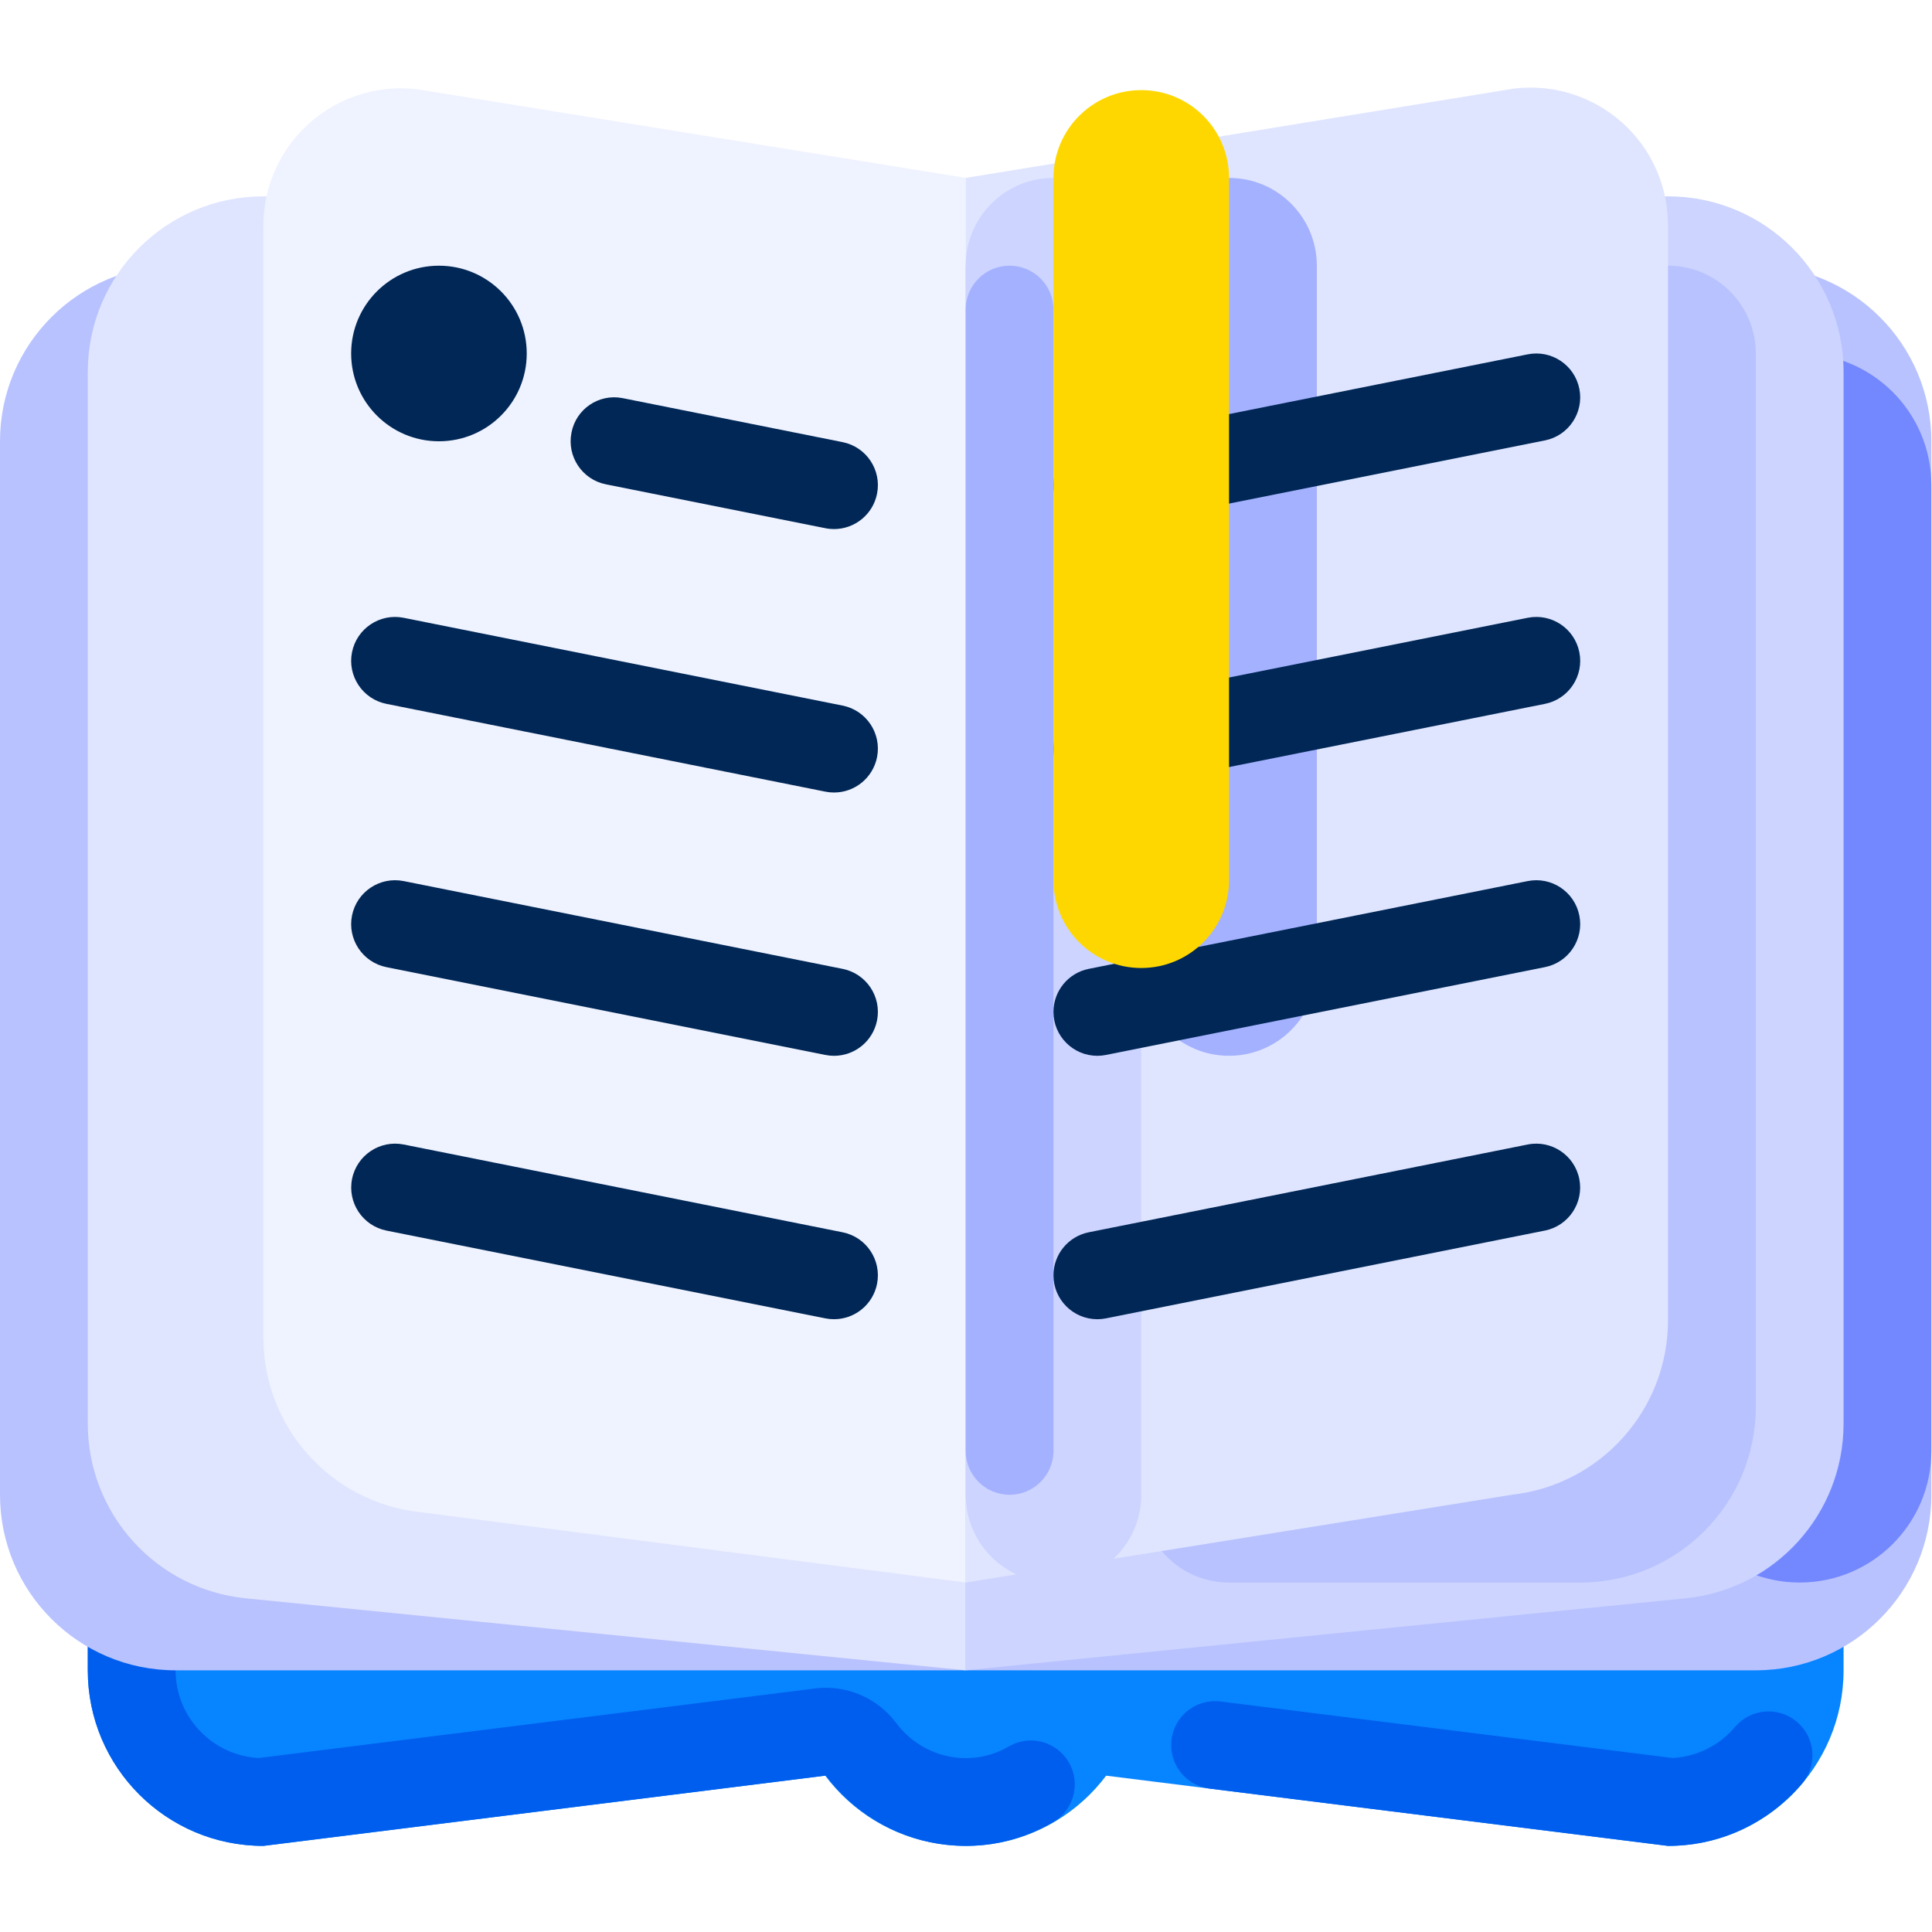
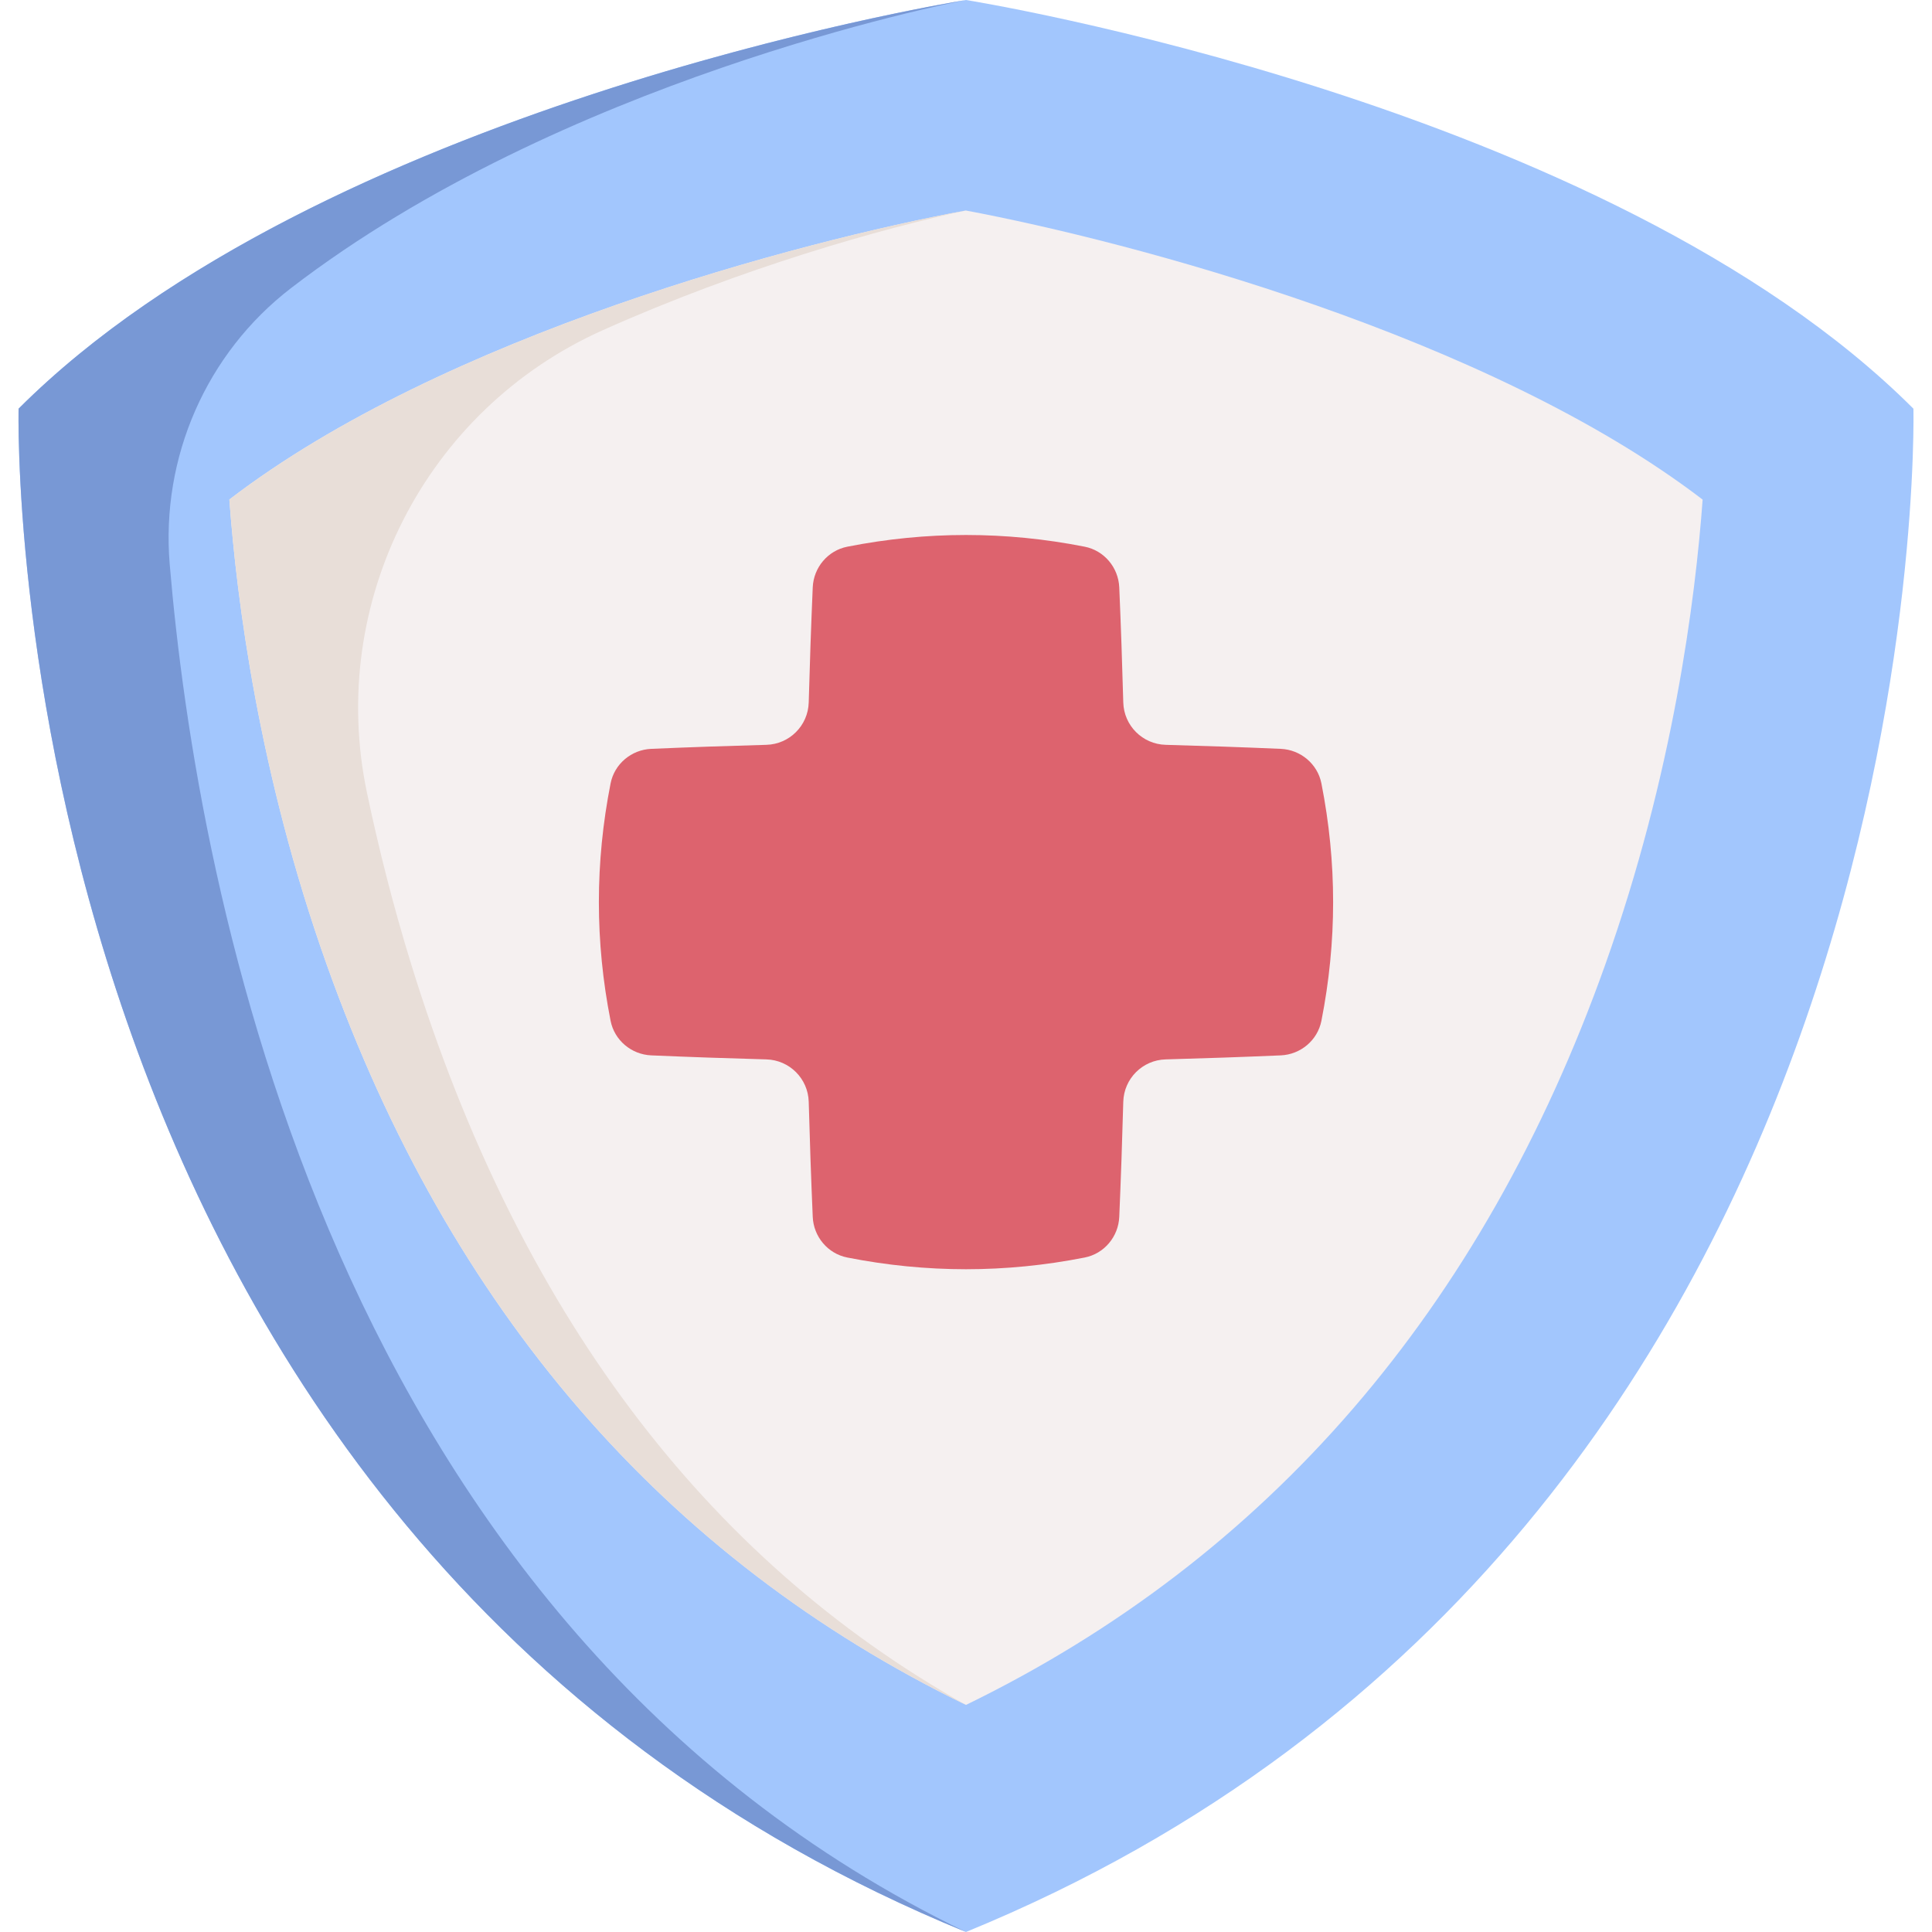
- <svg xmlns="http://www.w3.org/2000/svg" height="644pt" version="1.1" viewBox="0 -29 644.215 644" width="644pt">
-   <g id="surface1">
-     <path d="M 380.547 527.852 C 380.547 560.188 354.332 586.398 322 586.398 C 289.664 586.398 263.453 560.188 263.453 527.852 C 263.453 495.52 289.664 469.309 322 469.309 C 354.332 469.309 380.547 495.52 380.547 527.852 Z M 380.547 527.852 " style=" stroke:none;fill-rule:nonzero;fill:rgb(2.745%,51.765%,100%);fill-opacity:1;" />
-     <path d="M 556.18 586.398 L 322 557.125 L 87.816 586.398 C 55.484 586.398 29.273 560.188 29.273 527.852 L 29.273 147.309 C 29.273 114.973 55.484 88.762 87.816 88.762 L 263.453 59.488 C 295.789 59.488 322 85.699 322 118.035 C 322 85.699 348.211 59.488 380.547 59.488 L 556.18 88.762 C 588.516 88.762 614.727 114.973 614.727 147.309 L 614.727 527.852 C 614.727 560.188 588.516 586.398 556.18 586.398 Z M 556.18 586.398 " style=" stroke:none;fill-rule:nonzero;fill:rgb(2.745%,51.765%,100%);fill-opacity:1;" />
-     <path d="M 43.91 498.328 C 35.824 498.328 29.273 504.879 29.273 512.965 L 29.273 527.852 C 29.273 560.188 55.484 586.398 87.82 586.398 L 275.402 562.949 C 286.375 577.672 303.641 586.359 322 586.398 L 322.645 586.398 L 322.715 586.395 L 322.883 586.395 L 322.965 586.391 L 323 586.391 L 323.117 586.387 L 323.281 586.387 L 323.355 586.383 L 323.402 586.383 L 323.473 586.379 L 323.594 586.379 L 323.645 586.375 L 323.711 586.375 L 323.762 586.371 L 323.832 586.371 L 323.879 586.367 L 323.949 586.367 L 323.996 586.363 L 324.082 586.363 L 324.113 586.359 L 324.23 586.355 L 324.266 586.355 L 324.348 586.352 L 324.395 586.352 L 324.465 586.348 L 324.52 586.344 L 324.582 586.344 L 324.633 586.34 L 324.703 586.336 L 324.754 586.336 L 324.82 586.332 L 324.871 586.328 L 324.938 586.328 L 324.988 586.324 L 325.062 586.32 L 325.105 586.316 L 325.203 586.312 L 325.23 586.312 L 325.34 586.305 L 325.379 586.305 L 325.453 586.301 L 325.5 586.297 L 325.574 586.293 L 325.621 586.289 L 325.691 586.285 L 325.742 586.281 L 325.809 586.277 L 325.859 586.277 L 325.926 586.273 L 325.977 586.27 L 326.043 586.262 L 326.094 586.258 L 326.168 586.254 L 326.211 586.25 L 326.324 586.242 L 326.348 586.242 L 326.441 586.234 L 326.484 586.23 L 326.559 586.227 L 326.605 586.223 L 326.676 586.215 L 326.727 586.211 L 326.793 586.207 L 326.844 586.203 L 326.906 586.199 L 326.961 586.195 L 327.023 586.188 L 327.074 586.184 L 327.148 586.18 L 327.277 586.168 L 327.305 586.164 L 327.422 586.152 L 327.453 586.152 L 327.582 586.141 L 327.652 586.133 L 327.703 586.125 L 327.77 586.121 L 327.82 586.113 L 327.883 586.109 L 327.938 586.105 L 328 586.098 L 328.051 586.09 L 328.117 586.086 L 328.168 586.078 L 328.238 586.07 L 328.285 586.066 L 328.367 586.059 L 328.406 586.055 L 328.512 586.043 L 328.551 586.035 L 328.625 586.027 L 328.676 586.023 L 328.742 586.016 L 328.789 586.008 L 328.855 586 L 328.906 585.996 L 328.973 585.988 L 329.02 585.98 L 329.09 585.973 L 329.137 585.965 L 329.207 585.957 L 329.254 585.949 L 329.324 585.941 L 329.367 585.938 L 329.48 585.922 L 329.508 585.918 L 329.594 585.906 L 329.645 585.902 L 329.707 585.895 L 329.762 585.887 L 329.824 585.879 L 329.875 585.871 L 329.941 585.863 L 329.992 585.855 L 330.055 585.848 L 330.105 585.84 L 330.168 585.828 L 330.223 585.824 L 330.285 585.812 L 330.332 585.809 L 330.41 585.797 L 330.449 585.789 L 330.562 585.773 L 330.594 585.77 L 330.672 585.758 L 330.836 585.73 L 330.902 585.723 L 330.953 585.711 L 331.016 585.703 L 331.066 585.695 L 331.129 585.684 L 331.18 585.676 L 331.246 585.668 L 331.297 585.66 L 331.363 585.648 L 331.41 585.641 L 331.496 585.625 L 331.523 585.621 L 331.633 585.602 L 331.672 585.598 L 331.746 585.582 L 331.797 585.574 L 331.859 585.562 L 331.91 585.555 L 331.973 585.543 L 332.023 585.535 L 332.086 585.523 L 332.137 585.516 L 332.199 585.504 L 332.25 585.496 L 332.312 585.484 L 332.359 585.477 L 332.438 585.461 L 332.473 585.453 L 332.586 585.434 L 332.602 585.43 L 332.742 585.406 L 332.809 585.395 L 332.855 585.383 L 332.922 585.371 L 332.973 585.363 L 333.035 585.352 L 333.086 585.34 L 333.148 585.328 L 333.199 585.316 L 333.262 585.305 L 333.309 585.297 L 333.375 585.281 L 333.422 585.273 L 333.488 585.262 L 333.535 585.25 L 333.641 585.23 L 333.691 585.219 L 333.754 585.207 L 333.805 585.195 L 333.867 585.184 L 333.918 585.172 L 333.977 585.16 L 334.027 585.148 L 334.09 585.137 L 334.141 585.125 L 334.203 585.109 L 334.25 585.102 L 334.316 585.086 L 334.363 585.074 L 334.43 585.062 L 334.477 585.051 L 334.551 585.035 L 334.586 585.027 L 334.695 585.004 L 334.73 584.996 L 334.809 584.977 L 334.852 584.969 L 334.918 584.953 L 335.027 584.926 L 335.082 584.914 L 335.141 584.902 L 335.191 584.891 L 335.25 584.875 L 335.305 584.863 L 335.359 584.848 L 335.41 584.836 L 335.473 584.82 L 335.625 584.785 L 335.645 584.781 L 335.738 584.758 L 335.781 584.746 L 335.852 584.73 L 335.898 584.719 L 335.957 584.703 L 336.012 584.691 L 336.07 584.676 L 336.121 584.664 L 336.18 584.648 L 336.23 584.637 L 336.289 584.621 L 336.344 584.605 L 336.395 584.594 L 336.512 584.562 L 336.562 584.551 L 336.668 584.523 L 336.707 584.512 L 336.777 584.496 L 336.828 584.48 L 336.887 584.465 L 336.941 584.449 L 336.992 584.438 L 337.051 584.422 L 337.102 584.406 L 337.16 584.391 L 337.211 584.379 L 337.266 584.359 L 337.32 584.348 L 337.484 584.301 L 337.547 584.285 L 337.598 584.27 L 337.695 584.242 L 337.969 584.164 L 338.02 584.148 L 338.078 584.133 L 338.129 584.121 L 338.188 584.102 L 338.238 584.09 L 338.297 584.07 L 338.348 584.055 L 338.402 584.039 L 338.453 584.023 L 338.512 584.008 L 338.562 583.992 L 338.656 583.965 L 338.723 583.945 L 338.773 583.93 L 338.828 583.914 L 338.883 583.895 L 338.934 583.879 L 338.992 583.863 L 339.043 583.848 L 339.098 583.832 L 339.148 583.816 L 339.418 583.727 L 339.465 583.715 L 339.527 583.695 L 339.551 583.688 L 339.695 583.641 L 339.734 583.629 L 339.84 583.594 L 339.895 583.574 L 339.945 583.559 L 340.004 583.539 L 340.047 583.523 L 340.109 583.504 L 340.461 583.387 C 340.539 583.359 340.617 583.332 340.691 583.305 L 340.738 583.293 L 340.797 583.27 L 340.84 583.254 L 340.902 583.234 L 340.945 583.219 L 341.008 583.195 L 341.051 583.184 L 341.109 583.16 L 341.262 583.109 L 341.32 583.086 L 341.363 583.07 L 341.426 583.047 L 341.449 583.039 L 341.613 582.98 L 341.629 582.977 L 341.695 582.953 L 341.734 582.938 L 341.797 582.914 L 341.836 582.902 L 341.898 582.879 L 341.941 582.863 L 342.004 582.84 L 342.047 582.824 L 342.109 582.801 L 342.152 582.785 L 342.211 582.762 L 342.254 582.746 L 342.316 582.723 L 342.355 582.707 C 342.441 582.676 342.523 582.645 342.605 582.613 L 342.617 582.609 L 342.691 582.582 L 342.723 582.566 L 342.789 582.543 L 342.824 582.527 L 342.891 582.504 L 342.926 582.488 L 342.992 582.461 L 343.031 582.449 L 343.094 582.422 L 343.133 582.406 L 343.199 582.383 L 343.227 582.371 L 343.301 582.344 L 343.32 582.336 C 343.414 582.297 343.504 582.262 343.598 582.223 L 343.676 582.191 L 343.703 582.184 L 343.773 582.152 L 343.805 582.141 L 343.871 582.113 L 343.906 582.098 L 343.973 582.07 L 344.008 582.055 L 344.078 582.027 L 344.105 582.016 L 344.18 581.984 L 344.199 581.977 C 344.32 581.926 344.441 581.875 344.562 581.82 L 344.57 581.816 L 344.648 581.785 L 344.676 581.773 L 344.746 581.742 L 344.773 581.73 L 344.844 581.699 L 344.875 581.688 L 344.945 581.656 L 344.973 581.645 L 345.043 581.613 L 345.074 581.602 L 345.145 581.57 L 345.16 581.562 C 345.281 581.512 345.398 581.457 345.516 581.406 L 345.535 581.398 L 345.609 581.363 L 345.637 581.352 L 345.707 581.32 L 345.734 581.309 L 345.805 581.273 L 345.832 581.262 L 345.906 581.227 L 345.926 581.219 L 346.004 581.184 L 346.02 581.176 C 346.172 581.105 346.328 581.035 346.477 580.965 L 346.484 580.961 L 346.566 580.922 L 346.586 580.914 L 346.664 580.875 L 346.684 580.867 L 346.758 580.832 L 346.781 580.82 L 346.855 580.785 L 346.875 580.777 L 346.953 580.738 L 346.965 580.73 C 347.117 580.66 347.27 580.582 347.422 580.508 L 347.43 580.504 L 347.512 580.465 L 347.605 580.418 L 347.625 580.41 L 347.699 580.371 L 347.809 580.316 C 347.992 580.227 348.172 580.133 348.352 580.043 L 348.367 580.035 L 348.441 579.996 L 348.465 579.984 L 348.539 579.945 L 348.555 579.938 L 348.637 579.895 L 348.648 579.891 L 348.734 579.844 C 348.887 579.762 349.039 579.684 349.195 579.602 L 349.281 579.555 L 349.289 579.551 L 349.371 579.504 L 349.383 579.5 L 349.469 579.453 L 349.473 579.449 L 349.562 579.402 C 349.809 579.27 350.051 579.137 350.293 579 C 350.59 578.832 350.887 578.66 351.18 578.488 C 358.141 574.383 360.457 565.41 356.352 558.445 C 352.258 551.508 343.324 549.18 336.363 553.242 C 332.012 555.809 327.051 557.148 322 557.133 C 312.824 557.094 304.207 552.711 298.77 545.32 C 292.461 536.961 282.164 532.609 271.773 533.91 L 86.305 557.094 C 70.754 556.27 58.562 543.43 58.547 527.859 L 58.547 512.969 C 58.547 504.879 51.992 498.328 43.91 498.328 Z M 405.145 538.133 C 397.059 538.145 390.516 544.703 390.527 552.789 C 390.535 560.16 396.027 566.375 403.34 567.293 L 491.012 578.25 L 491.051 578.254 L 491.602 578.324 L 491.73 578.34 L 496.297 578.91 L 496.383 578.922 L 496.512 578.938 L 496.555 578.941 L 496.828 578.977 L 497.031 579.004 L 497.746 579.09 L 497.953 579.117 L 501.965 579.617 L 502.137 579.641 L 502.348 579.668 L 502.473 579.684 L 502.594 579.699 L 502.625 579.703 L 505.785 580.098 L 505.855 580.105 L 509.18 580.523 L 509.188 580.523 L 509.984 580.621 L 510.047 580.629 L 510.594 580.699 L 510.676 580.707 L 511.668 580.832 L 511.797 580.848 L 511.902 580.863 L 513.094 581.012 L 513.109 581.012 L 513.492 581.059 L 513.516 581.062 L 513.699 581.086 L 513.723 581.09 L 514.098 581.137 L 514.172 581.145 L 514.289 581.16 L 514.32 581.164 L 514.871 581.23 L 515.113 581.262 L 515.457 581.305 L 515.535 581.316 L 515.695 581.336 L 515.789 581.348 L 516.281 581.41 L 516.359 581.418 L 516.461 581.43 L 516.789 581.473 L 516.895 581.484 L 517.129 581.512 L 517.867 581.605 L 517.988 581.621 L 518.039 581.625 L 518.316 581.66 L 518.477 581.68 L 518.762 581.719 L 518.875 581.73 L 518.898 581.734 L 519.441 581.801 L 519.551 581.816 L 519.59 581.82 L 519.73 581.84 L 520.039 581.879 L 520.32 581.91 L 520.914 581.984 L 521.074 582.008 L 521.227 582.023 L 521.465 582.055 L 521.555 582.066 L 521.797 582.094 L 521.902 582.109 L 522.223 582.148 L 522.312 582.16 L 523.016 582.246 L 523.383 582.293 L 523.402 582.297 L 523.719 582.336 L 523.816 582.348 L 524.102 582.383 L 524.156 582.391 L 524.484 582.434 L 524.539 582.438 L 526.152 582.641 L 526.18 582.645 L 526.309 582.66 L 526.395 582.672 L 526.613 582.699 L 526.781 582.719 L 526.973 582.742 L 527.055 582.754 L 527.387 582.793 L 527.5 582.809 L 528.137 582.887 L 528.16 582.891 L 529.691 583.082 L 530.227 583.148 L 530.297 583.16 L 530.559 583.191 L 530.633 583.199 L 530.746 583.215 L 531.168 583.27 L 531.25 583.277 L 531.301 583.285 L 531.484 583.305 L 532.121 583.387 L 532.25 583.402 L 532.461 583.43 L 532.613 583.449 L 532.695 583.457 L 532.938 583.488 L 533.336 583.539 L 533.559 583.566 L 533.691 583.582 L 534.922 583.738 L 534.941 583.738 L 536.195 583.895 L 536.207 583.895 L 536.797 583.969 L 536.855 583.977 L 536.961 583.992 L 537.336 584.039 L 537.375 584.043 L 537.469 584.055 L 538.035 584.125 L 538.059 584.129 L 539.801 584.344 L 539.855 584.352 L 540.969 584.492 L 542.035 584.625 L 542.117 584.637 L 542.207 584.645 L 542.215 584.648 C 544.699 584.957 546.906 585.234 548.797 585.469 L 548.824 585.473 L 549.598 585.57 L 549.625 585.574 L 549.711 585.586 L 549.715 585.586 C 550.719 585.711 551.613 585.824 552.402 585.922 L 552.406 585.922 L 554.461 586.176 L 554.473 586.18 L 556.18 586.395 L 556.727 586.395 L 556.785 586.391 L 557.027 586.391 L 557.117 586.387 L 557.328 586.387 L 557.363 586.383 L 557.527 586.383 L 557.566 586.379 L 557.668 586.379 L 557.727 586.375 L 557.824 586.375 L 557.871 586.371 L 557.969 586.371 L 558.047 586.367 L 558.066 586.367 L 558.168 586.363 L 558.191 586.363 L 558.266 586.359 L 558.301 586.359 L 558.367 586.355 L 558.402 586.355 L 558.465 586.352 L 558.504 586.352 L 558.562 586.348 L 558.605 586.348 L 558.66 586.344 L 558.707 586.344 L 558.762 586.34 L 558.805 586.34 L 558.867 586.336 L 558.906 586.332 L 558.98 586.332 L 559.004 586.328 L 559.102 586.324 L 559.129 586.324 L 559.203 586.32 L 559.234 586.316 L 559.297 586.316 L 559.34 586.312 L 559.398 586.309 L 559.441 586.309 L 559.496 586.305 L 559.543 586.301 L 559.598 586.297 L 559.641 586.297 L 559.695 586.293 L 559.738 586.289 L 559.801 586.285 L 559.836 586.285 L 559.914 586.277 L 559.934 586.277 L 560.035 586.273 L 560.051 586.27 L 560.133 586.266 L 560.164 586.262 L 560.23 586.258 L 560.27 586.254 L 560.332 586.25 L 560.371 586.246 L 560.43 586.242 L 560.469 586.242 L 560.531 586.238 L 560.57 586.234 L 560.633 586.23 L 560.664 586.227 L 560.734 586.219 L 560.766 586.219 L 560.848 586.211 L 560.863 586.211 L 561.062 586.195 L 561.09 586.195 L 561.156 586.188 L 561.199 586.184 L 561.258 586.18 L 561.297 586.176 L 561.359 586.172 L 561.395 586.168 L 561.457 586.164 L 561.492 586.16 L 561.555 586.152 L 561.594 586.152 L 561.656 586.145 L 561.762 586.133 L 561.789 586.133 L 561.984 586.113 L 562.008 586.113 L 562.086 586.105 L 562.109 586.102 L 562.184 586.094 L 562.215 586.09 L 562.285 586.082 L 562.312 586.078 L 562.379 586.074 L 562.414 586.07 L 562.48 586.062 L 562.512 586.059 L 562.582 586.051 L 562.609 586.047 L 562.688 586.039 L 562.707 586.039 L 562.797 586.027 L 562.809 586.027 L 562.906 586.016 L 562.918 586.016 L 563.004 586.004 L 563.031 586 L 563.102 585.992 L 563.133 585.988 L 563.199 585.98 L 563.234 585.977 L 563.297 585.969 L 563.332 585.965 L 563.395 585.957 L 563.43 585.953 L 563.496 585.945 L 563.527 585.941 L 563.602 585.934 L 563.625 585.93 L 563.824 585.902 L 563.918 585.891 L 563.941 585.891 L 564.02 585.879 L 564.047 585.875 L 564.113 585.867 L 564.145 585.863 L 564.211 585.852 L 564.246 585.848 L 564.312 585.84 L 564.34 585.836 L 564.41 585.824 L 564.441 585.82 L 564.516 585.812 L 564.535 585.809 C 564.637 585.793 564.734 585.781 564.832 585.766 L 564.848 585.762 L 564.93 585.75 L 564.953 585.746 L 565.027 585.734 L 565.051 585.73 L 565.125 585.723 L 565.152 585.719 L 565.219 585.707 L 565.25 585.703 L 565.32 585.691 L 565.348 585.688 L 565.426 585.676 L 565.441 585.672 C 565.539 585.656 565.641 585.641 565.738 585.621 L 565.75 585.621 L 565.832 585.605 L 565.926 585.59 L 565.957 585.586 L 566.023 585.574 L 566.059 585.57 L 566.121 585.559 L 566.152 585.555 L 566.219 585.543 L 566.254 585.535 L 566.32 585.523 L 566.348 585.52 L 566.426 585.508 L 566.445 585.504 L 566.641 585.469 L 566.648 585.465 L 566.734 585.449 L 566.762 585.445 L 566.828 585.434 L 566.859 585.426 L 566.926 585.414 L 566.957 585.41 L 567.023 585.398 L 567.055 585.391 L 567.125 585.379 L 567.152 585.375 L 567.227 585.359 L 567.246 585.355 L 567.332 585.34 L 567.344 585.336 L 567.539 585.301 L 567.543 585.297 L 567.633 585.281 L 567.656 585.277 L 567.73 585.262 L 567.754 585.258 L 567.828 585.242 L 567.852 585.238 L 567.926 585.223 L 567.945 585.219 L 568.02 585.203 L 568.043 585.199 L 568.125 585.184 L 568.137 585.18 L 568.227 585.16 L 568.234 585.16 L 568.43 585.117 L 568.434 585.117 L 568.527 585.098 L 568.539 585.094 L 568.621 585.078 L 568.645 585.07 L 568.719 585.055 L 568.738 585.051 L 568.809 585.035 L 568.84 585.031 L 568.906 585.016 L 568.934 585.012 L 569.008 584.992 L 569.027 584.988 L 569.109 584.973 L 569.121 584.969 L 569.215 584.945 L 569.219 584.945 L 569.414 584.902 L 569.426 584.898 L 569.508 584.879 L 569.527 584.875 L 569.602 584.859 L 569.629 584.852 L 569.695 584.836 L 569.723 584.828 L 569.789 584.812 L 569.82 584.805 L 569.887 584.789 L 569.914 584.781 L 569.984 584.766 L 570.008 584.762 C 570.102 584.738 570.199 584.715 570.293 584.691 L 570.305 584.688 L 570.387 584.668 L 570.41 584.66 L 570.48 584.645 L 570.508 584.637 L 570.574 584.621 L 570.605 584.613 L 570.672 584.594 L 570.699 584.59 L 570.766 584.57 L 570.793 584.562 L 570.867 584.547 L 570.883 584.539 L 570.973 584.516 L 570.977 584.516 L 571.172 584.465 L 571.176 584.465 L 571.266 584.441 L 571.281 584.438 L 571.355 584.418 L 571.383 584.41 L 571.449 584.391 L 571.477 584.383 L 571.543 584.367 L 571.57 584.359 L 571.641 584.34 L 571.668 584.332 L 571.734 584.312 L 571.758 584.309 L 571.844 584.285 L 571.852 584.281 L 572.043 584.227 L 572.051 584.227 L 572.137 584.203 L 572.156 584.195 L 572.227 584.176 L 572.254 584.168 L 572.316 584.148 L 572.352 584.141 L 572.414 584.121 L 572.441 584.113 L 572.512 584.094 L 572.535 584.086 L 572.609 584.062 L 572.625 584.059 L 572.703 584.035 L 572.719 584.031 C 572.812 584.004 572.906 583.977 573 583.949 L 573.016 583.945 L 573.09 583.922 L 573.117 583.914 L 573.188 583.895 L 573.207 583.887 L 573.277 583.867 L 573.301 583.859 L 573.375 583.836 L 573.391 583.832 L 573.469 583.809 L 573.484 583.801 L 573.574 583.777 L 573.578 583.773 C 573.668 583.746 573.762 583.715 573.855 583.688 L 573.973 583.648 L 574.039 583.629 L 574.066 583.617 L 574.133 583.598 L 574.16 583.59 L 574.223 583.566 L 574.25 583.559 L 574.316 583.535 L 574.344 583.527 L 574.41 583.504 L 574.434 583.5 L 574.516 583.473 L 574.523 583.469 L 574.617 583.438 L 574.621 583.438 L 574.707 583.406 L 574.727 583.402 L 574.801 583.375 L 574.828 583.367 L 574.891 583.348 L 574.922 583.336 L 575.016 583.305 L 575.07 583.285 L 575.105 583.273 L 575.16 583.254 L 575.195 583.242 L 575.25 583.223 L 575.285 583.211 L 575.336 583.191 L 575.379 583.176 L 575.453 583.152 L 575.492 583.137 L 575.555 583.117 L 575.586 583.105 L 575.645 583.082 L 575.684 583.07 L 575.73 583.055 L 575.773 583.039 L 575.824 583.02 L 575.863 583.008 L 575.914 582.988 L 575.953 582.977 L 576.004 582.957 L 576.043 582.941 L 576.094 582.922 L 576.133 582.91 L 576.191 582.891 L 576.219 582.879 L 576.398 582.812 L 576.426 582.801 L 576.484 582.781 L 576.523 582.766 L 576.574 582.746 L 576.613 582.734 L 576.664 582.715 L 576.703 582.699 L 576.75 582.684 L 576.793 582.664 L 576.836 582.648 L 576.883 582.633 L 576.969 582.602 L 577.02 582.582 L 577.059 582.566 L 577.113 582.543 L 577.16 582.527 L 577.234 582.5 L 577.27 582.484 L 577.32 582.465 L 577.359 582.449 L 577.41 582.434 L 577.449 582.414 L 577.5 582.398 L 577.539 582.383 L 577.586 582.363 L 577.629 582.348 L 577.672 582.328 L 577.715 582.312 L 577.762 582.293 L 577.805 582.277 L 577.848 582.258 L 577.891 582.242 L 577.934 582.223 L 578.008 582.195 L 578.062 582.172 L 578.113 582.152 L 578.148 582.137 L 578.203 582.117 L 578.234 582.102 L 578.285 582.082 L 578.32 582.066 L 578.375 582.047 L 578.406 582.031 L 578.457 582.012 L 578.492 581.996 L 578.547 581.977 L 578.578 581.961 L 578.629 581.941 L 578.664 581.926 L 578.719 581.902 L 578.742 581.895 C 578.809 581.863 578.871 581.84 578.938 581.809 L 578.973 581.797 L 579.023 581.773 L 579.055 581.762 L 579.109 581.738 L 579.141 581.723 L 579.195 581.699 L 579.227 581.688 L 579.281 581.664 L 579.312 581.652 L 579.395 581.617 L 579.453 581.59 L 579.477 581.582 L 579.539 581.555 L 579.551 581.547 C 579.656 581.504 579.762 581.457 579.867 581.41 L 579.938 581.379 L 579.953 581.371 L 580.02 581.34 L 580.035 581.336 L 580.102 581.305 L 580.121 581.297 L 580.184 581.266 L 580.203 581.258 L 580.266 581.227 L 580.281 581.223 C 580.438 581.148 580.598 581.078 580.754 581.004 L 580.758 581.004 L 580.832 580.969 L 580.91 580.93 L 580.922 580.926 L 580.996 580.891 L 581 580.891 C 581.188 580.801 581.371 580.715 581.559 580.625 L 581.637 580.586 L 581.641 580.586 L 581.715 580.551 L 581.723 580.547 C 589.102 576.957 595.648 571.863 600.938 565.59 C 606.129 559.391 605.309 550.16 599.109 544.969 C 592.934 539.801 583.742 540.594 578.543 546.738 C 573.324 552.926 565.773 556.672 557.688 557.086 L 406.973 538.246 C 406.367 538.168 405.754 538.133 405.145 538.133 Z M 405.145 538.133 " style=" stroke:none;fill-rule:nonzero;fill:rgb(0%,36.863%,93.333%);fill-opacity:1;" />
-     <path d="M 58.547 59.488 L 585.453 59.488 C 617.789 59.488 644 85.699 644 118.035 L 644 469.309 C 644 501.641 617.789 527.852 585.453 527.852 L 58.547 527.852 C 26.211 527.852 0 501.641 0 469.309 L 0 118.035 C 0 85.699 26.211 59.488 58.547 59.488 Z M 58.547 59.488 " style=" stroke:none;fill-rule:nonzero;fill:rgb(72.157%,76.078%,100%);fill-opacity:1;" />
-     <path d="M 600.09 88.762 C 624.34 88.762 644 108.422 644 132.672 L 644 454.672 C 644 478.922 624.34 498.582 600.09 498.582 C 575.84 498.582 556.18 478.922 556.18 454.672 L 556.18 132.672 C 556.18 108.422 575.84 88.762 600.09 88.762 Z M 600.09 88.762 " style=" stroke:none;fill-rule:nonzero;fill:rgb(45.098%,53.333%,100%);fill-opacity:1;" />
-     <path d="M 322 527.852 L 81.992 503.852 C 52.062 500.859 29.273 475.676 29.273 445.598 L 29.273 94.906 C 29.273 62.574 55.484 36.363 87.816 36.363 C 89.762 36.363 91.707 36.461 93.645 36.652 L 322 59.488 Z M 322 527.852 " style=" stroke:none;fill-rule:nonzero;fill:rgb(87.451%,89.804%,100%);fill-opacity:1;" />
-     <path d="M 322 527.852 L 562.008 503.852 C 591.934 500.859 614.727 475.676 614.727 445.598 L 614.727 94.906 C 614.727 62.574 588.516 36.363 556.18 36.363 C 554.234 36.363 552.293 36.461 550.355 36.652 L 322 59.488 Z M 322 527.852 " style=" stroke:none;fill-rule:nonzero;fill:rgb(80%,83.137%,100%);fill-opacity:1;" />
-     <path d="M 556.18 59.488 C 540.016 59.488 526.91 72.594 526.906 88.758 C 526.906 88.762 526.906 88.762 526.906 88.762 L 526.906 440.035 L 409.816 440.035 C 393.652 440.039 380.551 453.152 380.555 469.32 C 380.562 485.477 393.66 498.574 409.816 498.578 L 526.906 498.578 C 559.242 498.578 585.453 472.367 585.453 440.035 L 585.453 88.762 C 585.453 72.594 572.348 59.488 556.184 59.488 C 556.184 59.488 556.184 59.488 556.18 59.488 Z M 556.18 59.488 " style=" stroke:none;fill-rule:nonzero;fill:rgb(72.157%,76.078%,100%);fill-opacity:1;" />
-     <path d="M 322 30.215 L 139.332 0.699 C 125.301 -1.055 111.242 3.77 101.242 13.77 C 92.645 22.367 87.816 34.023 87.816 46.176 L 87.816 416.906 C 87.816 446.738 110.25 471.801 139.898 475.094 L 322 498.578 Z M 322 30.215 " style=" stroke:none;fill-rule:nonzero;fill:rgb(93.725%,94.902%,100%);fill-opacity:1;" />
-     <path d="M 322 30.215 L 504.668 0.453 C 518.699 -1.301 532.758 3.52 542.758 13.523 C 551.355 22.117 556.184 33.773 556.184 45.93 L 556.184 411.121 C 556.184 440.953 533.75 466.012 504.102 469.309 L 322 498.582 Z M 322 30.215 " style=" stroke:none;fill-rule:nonzero;fill:rgb(87.451%,89.804%,100%);fill-opacity:1;" />
-     <path d="M 351.273 30.215 C 367.438 30.215 380.547 43.32 380.547 59.488 L 380.547 469.309 C 380.547 485.473 367.441 498.578 351.273 498.578 C 335.105 498.578 322 485.473 322 469.309 L 322 59.488 C 322 43.32 335.105 30.215 351.273 30.215 Z M 351.273 30.215 " style=" stroke:none;fill-rule:nonzero;fill:rgb(80%,83.137%,100%);fill-opacity:1;" />
-     <path d="M 336.637 59.488 C 344.719 59.488 351.273 66.043 351.273 74.125 L 351.273 454.672 C 351.273 462.754 344.719 469.309 336.637 469.309 C 328.555 469.309 322 462.754 322 454.672 L 322 74.125 C 322 66.043 328.555 59.488 336.637 59.488 Z M 336.637 59.488 " style=" stroke:none;fill-rule:nonzero;fill:rgb(64.314%,69.412%,100%);fill-opacity:1;" />
-     <path d="M 409.816 30.215 C 425.984 30.215 439.09 43.32 439.09 59.488 L 439.09 293.672 C 439.09 309.836 425.984 322.941 409.82 322.941 C 393.652 322.941 380.547 309.836 380.547 293.672 L 380.547 59.488 C 380.547 43.32 393.652 30.215 409.816 30.215 Z M 409.816 30.215 " style=" stroke:none;fill-rule:nonzero;fill:rgb(64.314%,69.412%,100%);fill-opacity:1;" />
-     <path d="M 278.105 322.945 C 277.137 322.945 276.168 322.852 275.219 322.656 L 128.855 293.383 C 120.93 291.797 115.789 284.086 117.379 276.16 C 118.965 268.234 126.676 263.098 134.602 264.684 L 280.965 293.957 C 288.891 295.543 294.027 303.258 292.441 311.18 C 291.074 318.016 285.074 322.938 278.105 322.945 Z M 278.105 322.945 " style=" stroke:none;fill-rule:nonzero;fill:rgb(0%,15.294%,33.333%);fill-opacity:1;" />
-     <path d="M 278.105 235.152 C 277.137 235.156 276.168 235.059 275.219 234.867 L 128.855 205.594 C 120.93 204.008 115.789 196.297 117.379 188.371 C 118.965 180.445 126.676 175.305 134.602 176.895 L 280.965 206.168 C 288.891 207.754 294.027 215.465 292.441 223.391 C 291.074 230.223 285.074 235.145 278.105 235.152 Z M 278.105 235.152 " style=" stroke:none;fill-rule:nonzero;fill:rgb(0%,15.294%,33.333%);fill-opacity:1;" />
-     <path d="M 278.105 147.309 C 277.137 147.309 276.168 147.215 275.219 147.02 L 202.035 132.387 C 194.109 130.797 188.973 123.086 190.559 115.16 C 192.047 107.301 199.629 102.137 207.488 103.625 C 207.586 103.645 207.684 103.664 207.785 103.684 L 280.965 118.32 C 288.891 119.906 294.031 127.617 292.441 135.543 C 291.074 142.379 285.074 147.301 278.105 147.309 Z M 278.105 147.309 " style=" stroke:none;fill-rule:nonzero;fill:rgb(0%,15.294%,33.333%);fill-opacity:1;" />
-     <path d="M 278.105 410.777 C 277.137 410.781 276.168 410.688 275.219 410.492 L 128.855 381.223 C 120.93 379.625 115.801 371.906 117.398 363.984 C 118.992 356.074 126.688 350.945 134.602 352.52 L 280.965 381.793 C 288.887 383.379 294.027 391.09 292.441 399.016 C 291.074 405.852 285.074 410.773 278.105 410.777 Z M 278.105 410.777 " style=" stroke:none;fill-rule:nonzero;fill:rgb(0%,15.294%,33.333%);fill-opacity:1;" />
-     <path d="M 365.895 322.945 C 357.812 322.938 351.266 316.375 351.273 308.293 C 351.281 301.324 356.203 295.324 363.035 293.957 L 509.398 264.684 C 517.324 263.098 525.035 268.234 526.621 276.16 C 528.207 284.086 523.07 291.797 515.145 293.383 L 368.781 322.656 C 367.832 322.852 366.863 322.945 365.895 322.945 Z M 365.895 322.945 " style=" stroke:none;fill-rule:nonzero;fill:rgb(0%,15.294%,33.333%);fill-opacity:1;" />
-     <path d="M 365.895 235.152 C 357.812 235.145 351.266 228.586 351.273 220.5 C 351.281 213.531 356.203 207.531 363.035 206.164 L 509.398 176.891 C 517.324 175.305 525.035 180.445 526.625 188.371 C 528.211 196.293 523.07 204.008 515.145 205.594 L 368.781 234.867 C 367.832 235.059 366.863 235.156 365.895 235.152 Z M 365.895 235.152 " style=" stroke:none;fill-rule:nonzero;fill:rgb(0%,15.294%,33.333%);fill-opacity:1;" />
-     <path d="M 365.895 147.309 C 357.812 147.301 351.266 140.738 351.273 132.656 C 351.281 125.688 356.203 119.688 363.035 118.32 L 509.398 89.047 C 517.324 87.461 525.035 92.598 526.621 100.523 C 528.207 108.449 523.07 116.16 515.145 117.75 L 368.781 147.02 C 367.832 147.215 366.863 147.309 365.895 147.309 Z M 365.895 147.309 " style=" stroke:none;fill-rule:nonzero;fill:rgb(0%,15.294%,33.333%);fill-opacity:1;" />
-     <path d="M 365.895 410.777 C 357.812 410.77 351.266 404.211 351.273 396.129 C 351.281 389.16 356.203 383.16 363.035 381.793 L 509.398 352.52 C 517.328 350.941 525.031 356.09 526.609 364.016 C 528.184 371.93 523.055 379.625 515.145 381.219 L 368.781 410.492 C 367.832 410.688 366.863 410.781 365.895 410.777 Z M 365.895 410.777 " style=" stroke:none;fill-rule:nonzero;fill:rgb(0%,15.294%,33.333%);fill-opacity:1;" />
-     <path d="M 380.547 0.941 C 396.711 0.941 409.816 14.047 409.816 30.215 L 409.816 264.398 C 409.816 280.562 396.711 293.668 380.547 293.668 C 364.379 293.668 351.273 280.562 351.273 264.398 L 351.273 30.215 C 351.273 14.051 364.379 0.941 380.547 0.941 Z M 380.547 0.941 " style=" stroke:none;fill-rule:nonzero;fill:rgb(100%,84.314%,0%);fill-opacity:1;" />
-     <path d="M 175.637 88.762 C 175.637 104.93 162.531 118.035 146.363 118.035 C 130.195 118.035 117.09 104.93 117.09 88.762 C 117.09 72.594 130.195 59.488 146.363 59.488 C 162.531 59.488 175.637 72.594 175.637 88.762 Z M 175.637 88.762 " style=" stroke:none;fill-rule:nonzero;fill:rgb(0%,15.294%,33.333%);fill-opacity:1;" />
+ <svg xmlns="http://www.w3.org/2000/svg" id="Capa_1" enable-background="new 0 0 512 512" height="512" viewBox="0 0 512 512" width="512">
+   <g>
+     <g>
+       <g>
+         <path d="m256 511.995c258.459-105.845 251.075-403.688 251.075-403.688-81.23-81.23-251.075-108.307-251.075-108.307s-169.845 27.077-251.075 108.307c0 0-7.384 297.843 251.075 403.688z" fill="#a2c6fd" />
+         <path d="m255.999 512c-258.46-105.85-251.074-403.693-251.074-403.693 79.468-79.468 243.749-107.107 250.837-108.261-5.509 1.07-107.043 21.302-178.592 76.268-22.524 17.304-34.58 44.956-32.193 73.259 7.211 85.522 42.29 280.909 211.022 362.427z" fill="#7898d5" />
+         <path d="m256 451.818c-79.921-38.908-136.851-104.787-169.393-196.127-17.999-50.522-23.9-96.887-25.822-123.312 56.862-43.604 151.442-68.455 195.168-76.592 43.737 8.211 138.539 33.203 195.264 76.613-1.921 26.373-7.818 72.75-25.826 123.29-32.541 91.341-89.47 157.22-169.391 196.128z" fill="#f5f0f0" />
+         <path d="m256.003 451.825c-79.921-38.909-136.848-104.789-169.391-196.134-18.007-50.52-23.9-96.888-25.826-123.311 56.866-43.597 151.445-68.455 195.166-76.593-22.145 4.75-59.321 15.196-96.248 31.74-47.023 21.067-73.052 72.145-62.452 122.569 3.043 14.475 6.894 29.833 11.767 45.596 28.236 91.344 77.633 157.223 146.984 196.133z" fill="#e8ded8" />
+       </g>
+     </g>
+     <g>
+       <path d="m339.413 198.453c-10.165-.437-20.33-.789-30.495-1.065-6.144-.167-11.071-5.093-11.237-11.237-.276-10.165-.628-20.33-1.065-30.495-.226-5.258-3.994-9.756-9.157-10.775-20.973-4.138-41.945-4.138-62.918 0-5.163 1.019-8.931 5.517-9.157 10.775-.437 10.165-.789 20.33-1.065 30.495-.167 6.144-5.093 11.071-11.237 11.237-10.165.276-20.33.628-30.495 1.065-5.258.226-9.756 3.994-10.775 9.157-4.138 20.973-4.138 41.945 0 62.918 1.019 5.163 5.517 8.931 10.775 9.157 10.165.437 20.33.789 30.495 1.065 6.144.167 11.071 5.093 11.237 11.237.276 10.165.628 20.33 1.065 30.495.226 5.258 3.994 9.756 9.157 10.775 20.973 4.138 41.945 4.138 62.918 0 5.163-1.019 8.931-5.517 9.157-10.775.437-10.165.789-20.33 1.065-30.495.167-6.144 5.093-11.071 11.237-11.237 10.165-.276 20.33-.628 30.495-1.065 5.258-.226 9.756-3.994 10.775-9.157 4.138-20.973 4.138-41.945 0-62.918-1.019-5.163-5.517-8.931-10.775-9.157z" fill="#dd636e" />
+     </g>
  </g>
</svg>
